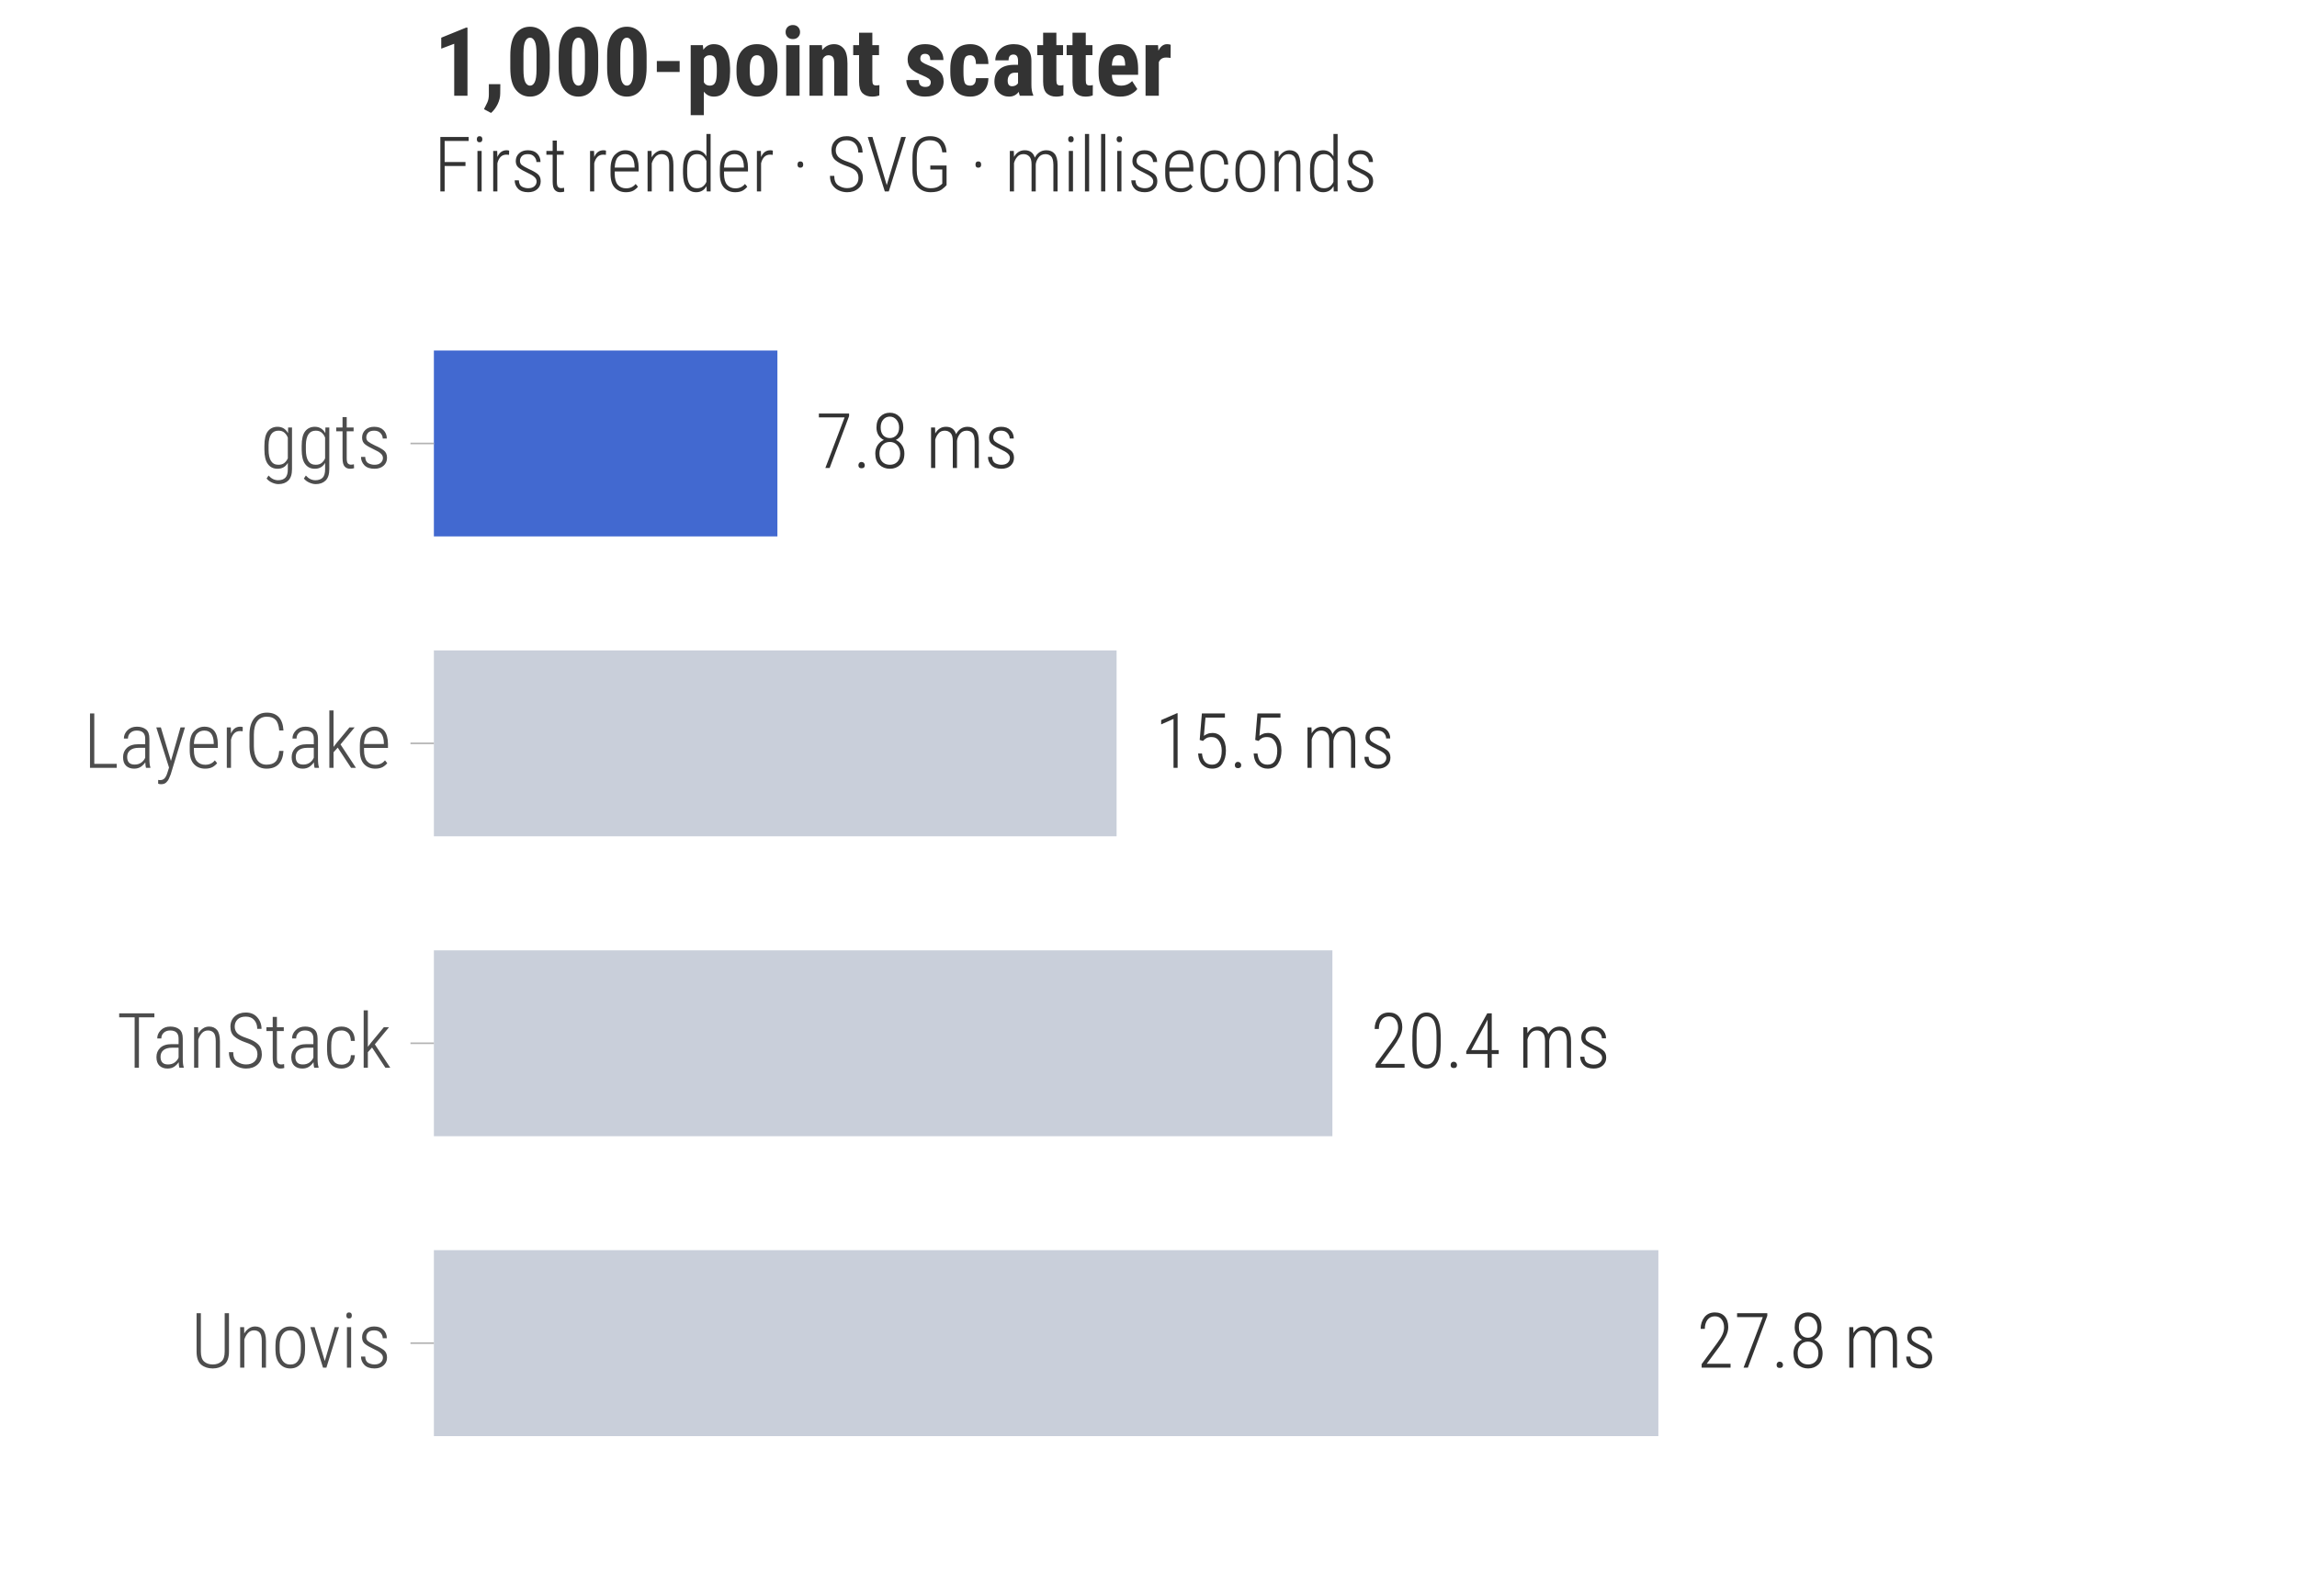
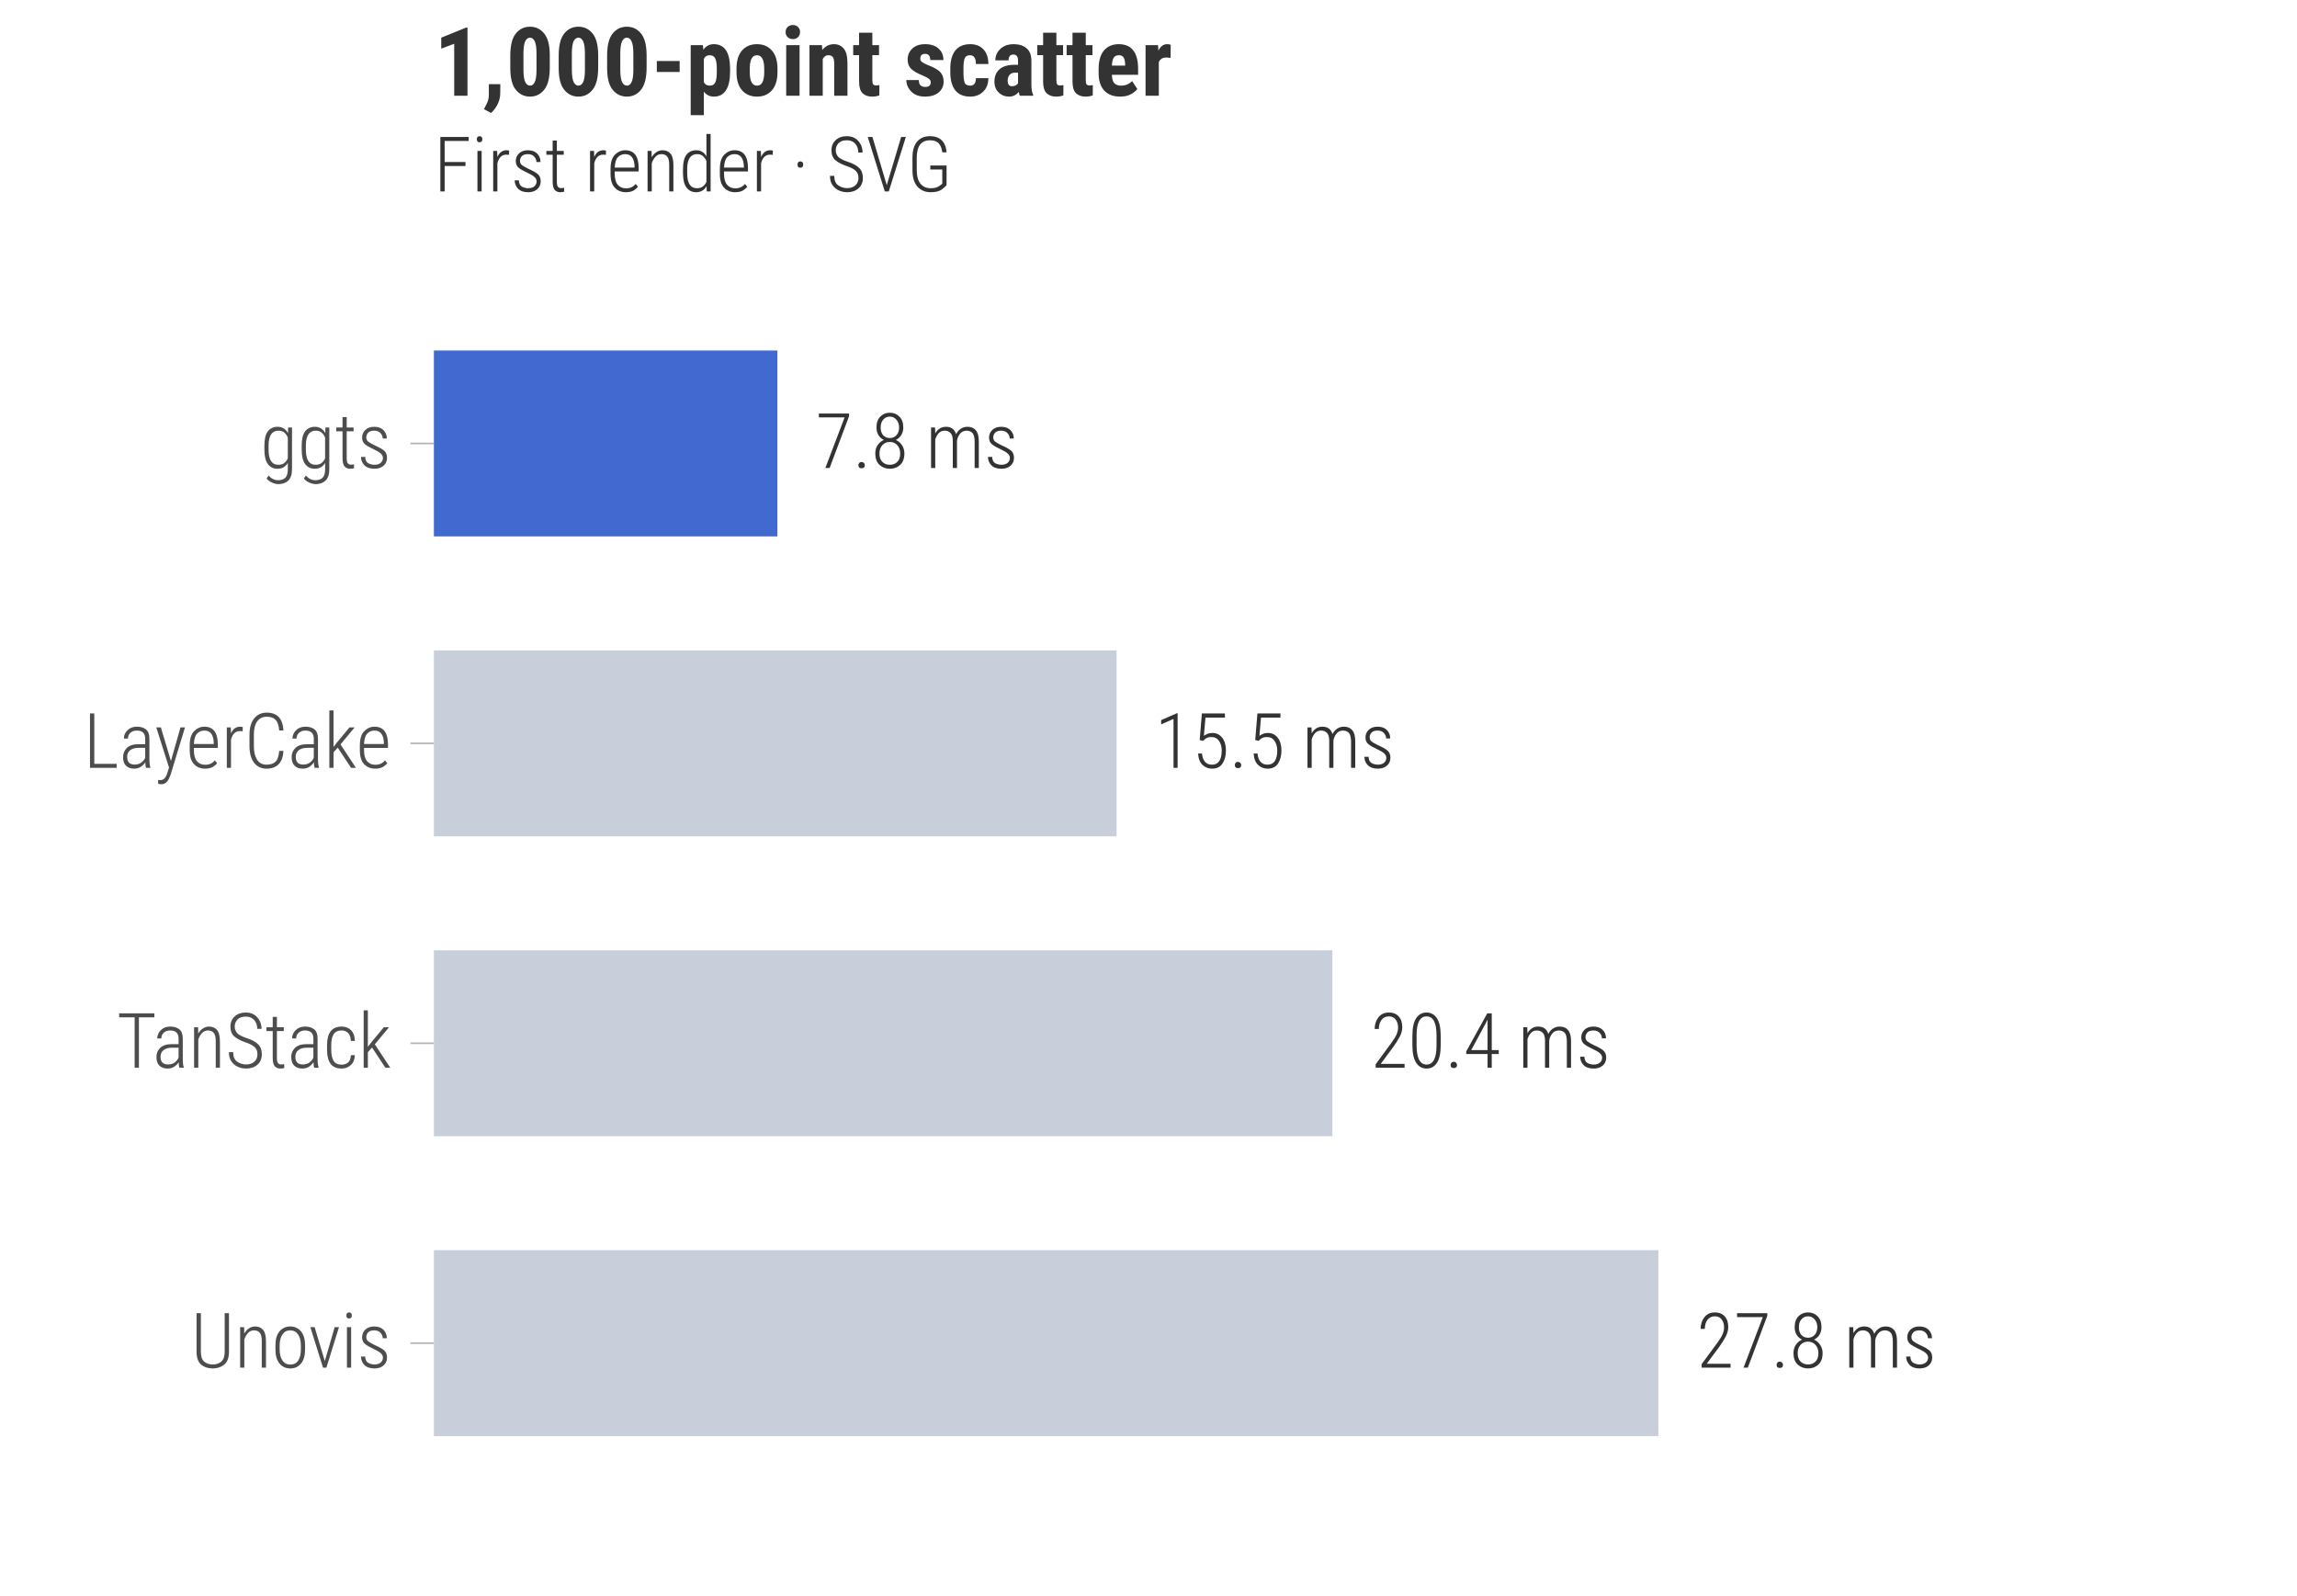
- <svg xmlns="http://www.w3.org/2000/svg" width="360" height="250" viewBox="0 0 360 250" role="img" aria-label="1,000-point scatter. First render · SVG · milliseconds. Lower is better. ggts 7.8 ms, LayerCake 15.5 ms, TanStack 20.4 ms, Unovis 27.8 ms." class="gg-plot" font-family="&quot;Roboto Condensed&quot;, &quot;Arial Narrow&quot;, Arial, sans-serif" font-size="11" font-weight="300" text-rendering="optimizeLegibility" shape-rendering="geometricPrecision">
+ <svg xmlns="http://www.w3.org/2000/svg" width="360" height="250" viewBox="0 0 360 250" role="img" aria-label="1,000-point scatter. First render · SVG. Lower is better. ggts 7.8 ms, LayerCake 15.5 ms, TanStack 20.4 ms, Unovis 27.8 ms." class="gg-plot" font-family="&quot;Roboto Condensed&quot;, &quot;Arial Narrow&quot;, Arial, sans-serif" font-size="11" font-weight="300" text-rendering="optimizeLegibility" shape-rendering="geometricPrecision">
  <rect class="gg-paper" width="360" height="250" fill="var(--gg-paper, #ffffff)" />
  <text class="gg-title" x="68" y="15" font-size="15" font-weight="700" fill="var(--gg-ink, #333333)">1,000-point scatter</text>
-   <text class="gg-subtitle" x="68" y="30" font-size="12" font-weight="300" fill="var(--gg-ink, #333333)">First render · SVG · milliseconds</text>
+   <text class="gg-subtitle" x="68" y="30" font-size="12" font-weight="300" fill="var(--gg-ink, #333333)">First render · SVG</text>
  <defs>
    <clipPath id="gg-clip-0">
      <rect width="288" height="188" />
    </clipPath>
  </defs>
  <g class="gg-panel" data-panel="0" transform="translate(68,46)">
    <rect class="gg-panel-background" width="288" height="188" fill="var(--gg-panel, #ffffff)" />
    <g class="gg-grid" stroke="var(--gg-grid, transparent)" stroke-width="0.25" vector-effect="non-scaling-stroke">
      <line x1="0" y1="0" x2="0" y2="188" />
      <line x1="69.03" y1="0" x2="69.03" y2="188" />
      <line x1="138.06" y1="0" x2="138.06" y2="188" />
      <line x1="207.09" y1="0" x2="207.09" y2="188" />
      <line x1="276.13" y1="0" x2="276.13" y2="188" />
      <line x1="0" y1="23.5" x2="288" y2="23.5" />
      <line x1="0" y1="70.5" x2="288" y2="70.5" />
      <line x1="0" y1="117.5" x2="288" y2="117.5" />
      <line x1="0" y1="164.5" x2="288" y2="164.5" />
    </g>
    <g class="gg-marks" clip-path="url(#gg-clip-0)">
      <g class="gg-batch gg-rects" data-layer="0">
        <rect x="0" y="8.93" width="53.84" height="29.14" fill="#4269d0" />
        <rect x="0" y="55.93" width="107" height="29.14" fill="#c9cfda" />
        <rect x="0" y="102.93" width="140.82" height="29.14" fill="#c9cfda" />
        <rect x="0" y="149.93" width="191.91" height="29.14" fill="#c9cfda" />
      </g>
      <g class="gg-batch gg-glyphs" data-layer="1" font-size="12" text-anchor="start">
        <text x="59.84" y="23.5" dy="0.32em" fill="var(--gg-ink, #333333)">7.8 ms</text>
        <text x="113" y="70.5" dy="0.32em" fill="var(--gg-ink, #333333)">15.5 ms</text>
        <text x="146.82" y="117.5" dy="0.32em" fill="var(--gg-ink, #333333)">20.4 ms</text>
        <text x="197.91" y="164.5" dy="0.32em" fill="var(--gg-ink, #333333)">27.8 ms</text>
      </g>
    </g>
    <rect class="gg-panel-border" width="288" height="188" fill="none" stroke="var(--gg-panelBorder, transparent)" stroke-width="0.5" vector-effect="non-scaling-stroke" />
  </g>
  <g class="gg-axis gg-axis-y" transform="translate(68,46)">
    <g class="gg-tick" transform="translate(0,23.5)">
      <line x2="-3.67" stroke="var(--gg-tickColor, #b3b3b3)" stroke-width="0.25" vector-effect="non-scaling-stroke" />
      <text x="-6.67" dy="0.32em" text-anchor="end" fill="var(--gg-axisText, #4d4d4d)" font-size="12" font-weight="300">ggts</text>
    </g>
    <g class="gg-tick" transform="translate(0,70.5)">
      <line x2="-3.67" stroke="var(--gg-tickColor, #b3b3b3)" stroke-width="0.25" vector-effect="non-scaling-stroke" />
      <text x="-6.67" dy="0.32em" text-anchor="end" fill="var(--gg-axisText, #4d4d4d)" font-size="12" font-weight="300">LayerCake</text>
    </g>
    <g class="gg-tick" transform="translate(0,117.5)">
      <line x2="-3.67" stroke="var(--gg-tickColor, #b3b3b3)" stroke-width="0.25" vector-effect="non-scaling-stroke" />
      <text x="-6.67" dy="0.32em" text-anchor="end" fill="var(--gg-axisText, #4d4d4d)" font-size="12" font-weight="300">TanStack</text>
    </g>
    <g class="gg-tick" transform="translate(0,164.5)">
      <line x2="-3.67" stroke="var(--gg-tickColor, #b3b3b3)" stroke-width="0.25" vector-effect="non-scaling-stroke" />
      <text x="-6.67" dy="0.32em" text-anchor="end" fill="var(--gg-axisText, #4d4d4d)" font-size="12" font-weight="300">Unovis</text>
    </g>
  </g>
</svg>
